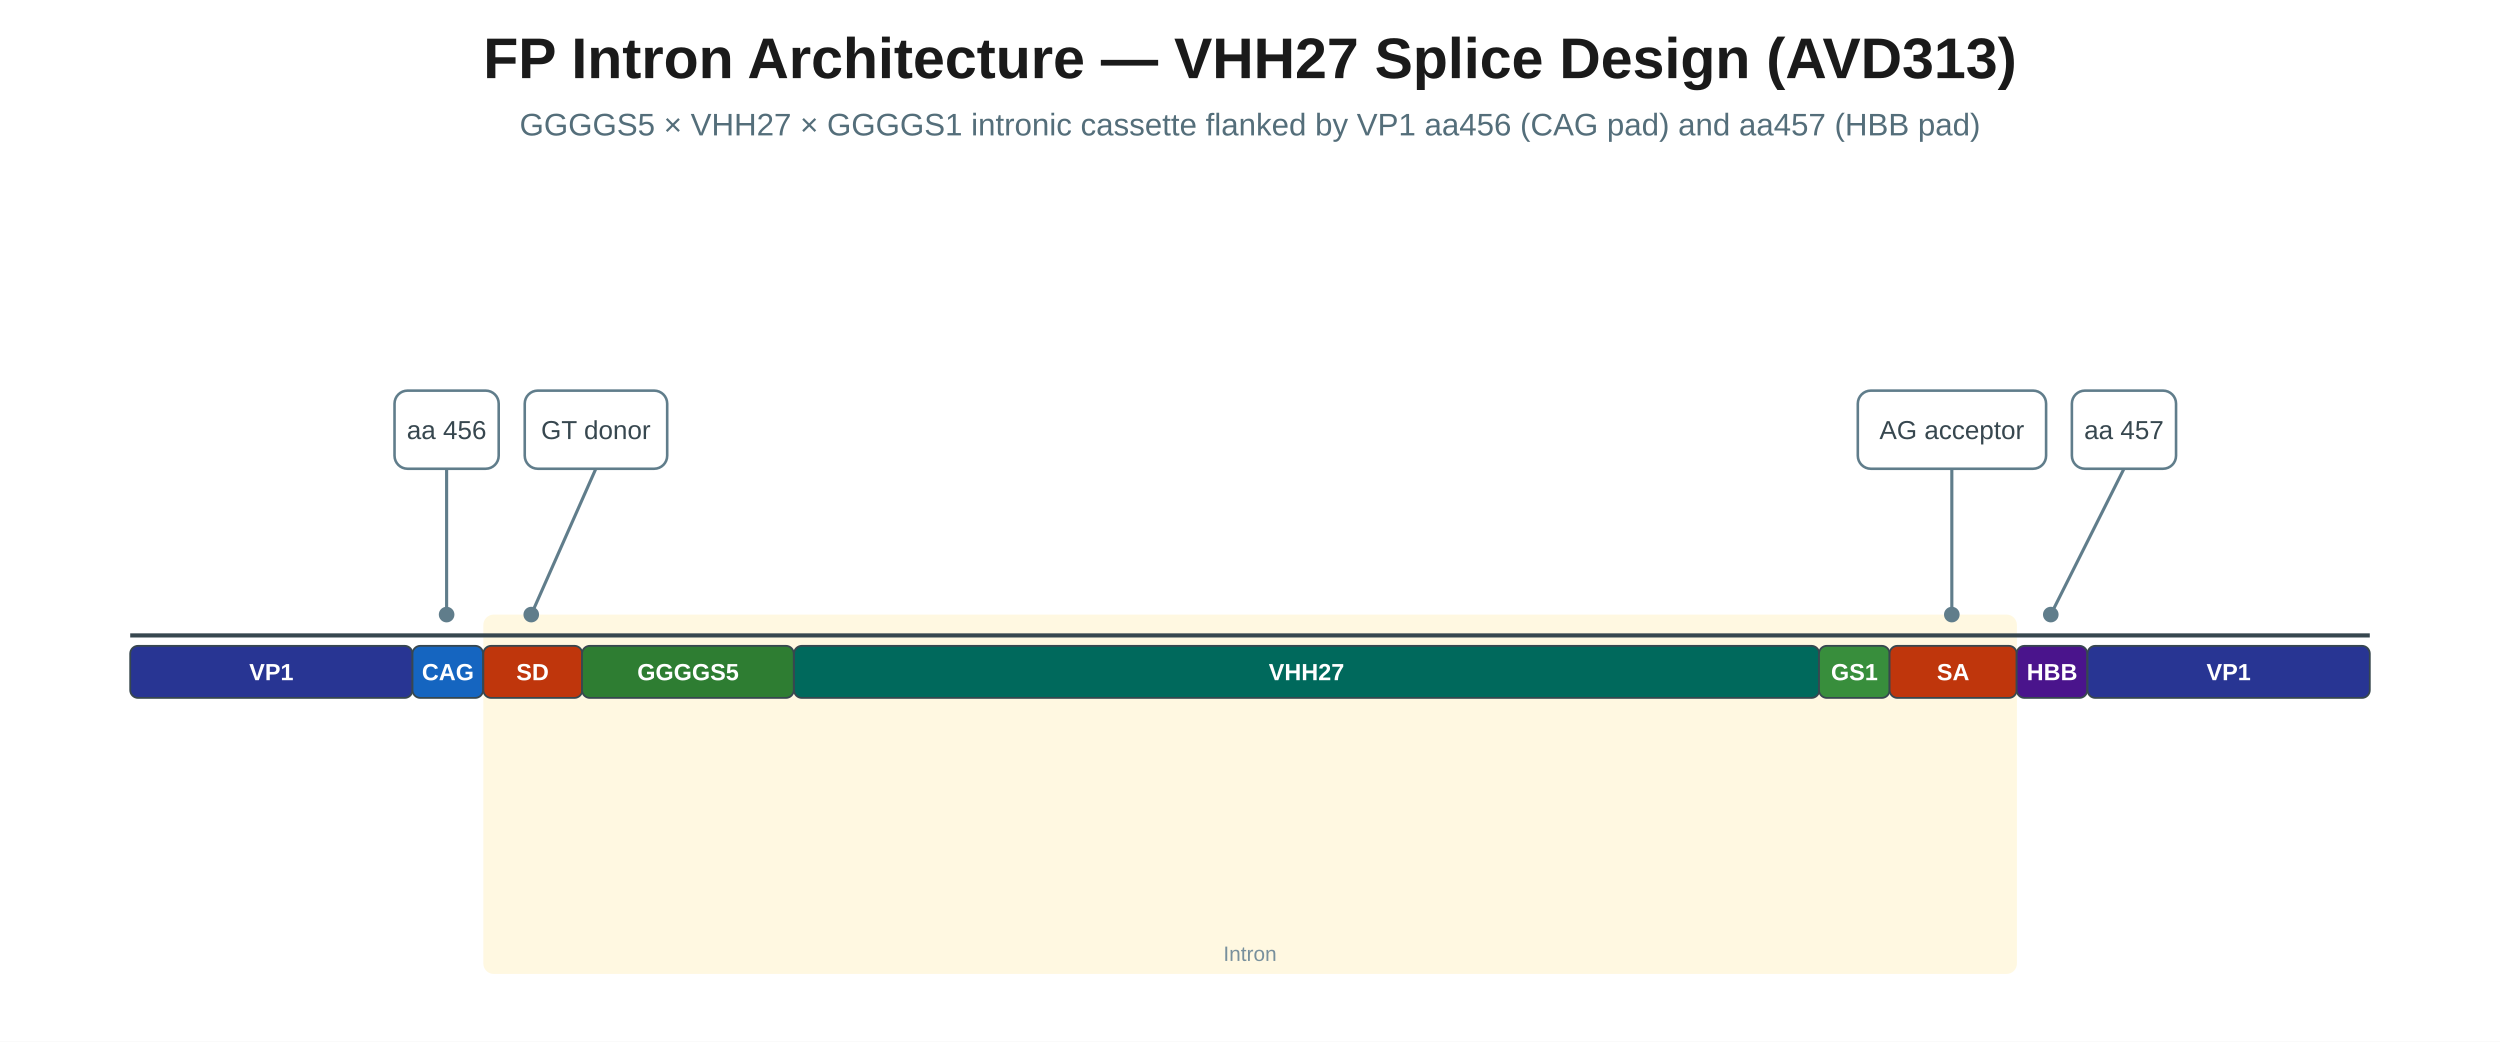
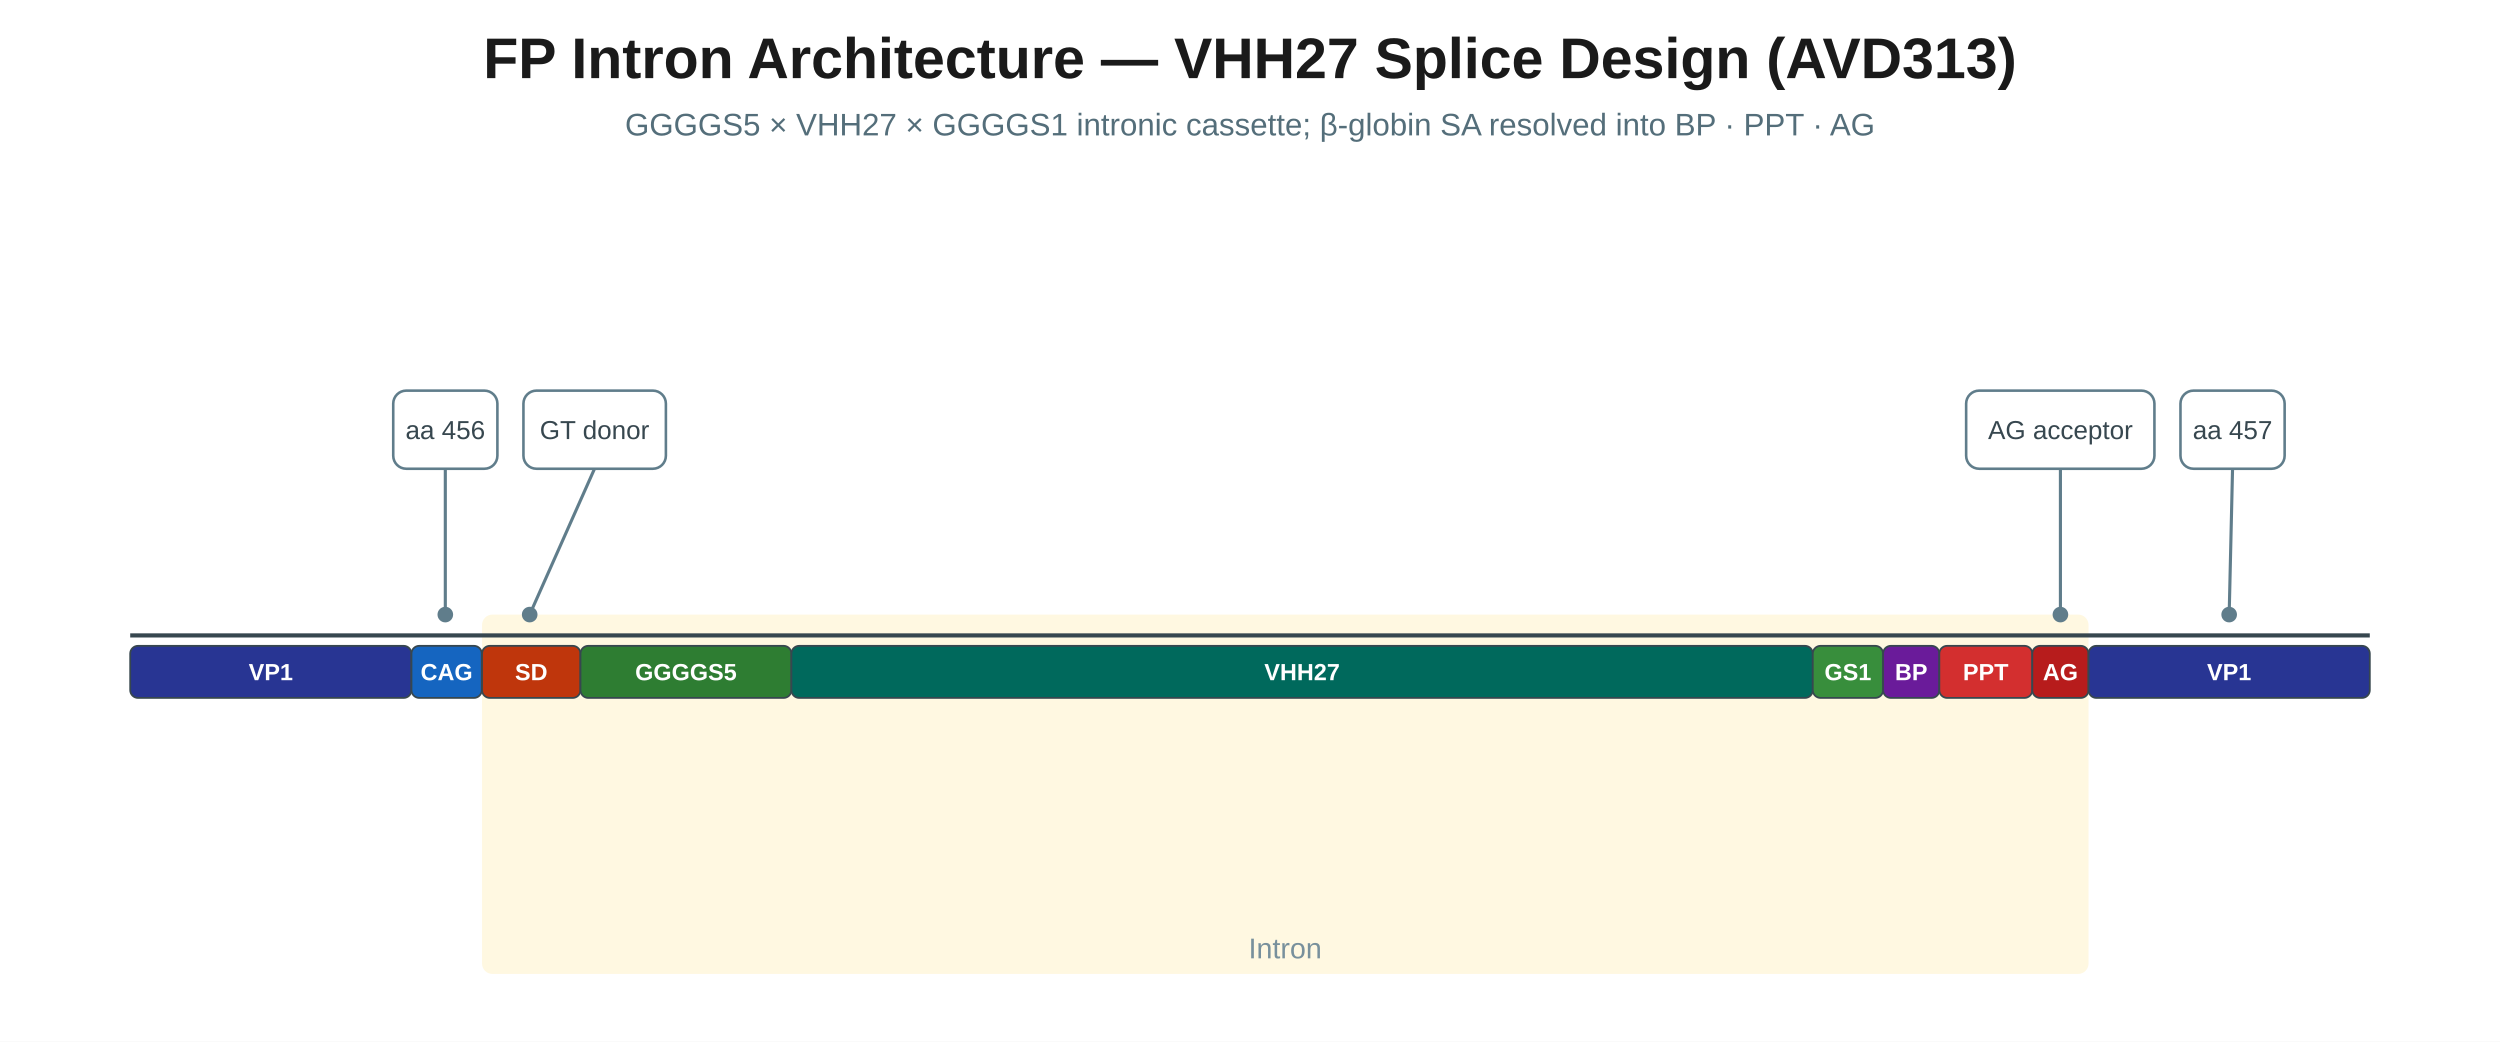
<svg xmlns="http://www.w3.org/2000/svg" viewBox="0 0 960 400" width="960" height="400">
  <defs>
    <style>text{font-family:Arial,Helvetica,sans-serif}</style>
  </defs>
  <rect x="0" y="0" width="960" height="400" fill="white" />
  <text x="480" y="30" text-anchor="middle" font-size="22" font-weight="bold" fill="#1A1A1A">FP Intron Architecture — VHH27 Splice Design (AVD313)</text>
-   <text x="480" y="52" text-anchor="middle" font-size="12" fill="#546E7A">GGGGS5 × VHH27 × GGGGS1 intronic cassette flanked by VP1 aa456 (CAG pad) and aa457 (HBB pad)</text>
-   <rect x="185.6" y="236" width="588.9" height="138" rx="4" fill="#FFF8E1" stroke="none" />
-   <text x="480.0" y="369" text-anchor="middle" font-size="8" fill="#78909C">Intron</text>
+   <text x="480" y="52" text-anchor="middle" font-size="12" fill="#546E7A">GGGGS5 × VHH27 × GGGGS1 intronic cassette; β-globin SA resolved into BP · PPT · AG</text>
+   <rect x="185.1" y="236" width="616.9" height="138" rx="4" fill="#FFF8E1" stroke="none" />
+   <text x="493.5" y="368" text-anchor="middle" font-size="11" fill="#78909C">Intron</text>
  <line x1="50" y1="244" x2="910" y2="244" stroke="#37474F" stroke-width="1.6" />
-   <rect x="50.0" y="248" width="108.4" height="20" rx="3" fill="#283593" stroke="#37474F" stroke-width="0.7" />
-   <text x="104.2" y="261.2" text-anchor="middle" font-size="9" font-weight="bold" fill="white">VP1</text>
-   <rect x="158.4" y="248" width="27.1" height="20" rx="3" fill="#1565C0" stroke="#37474F" stroke-width="0.7" />
-   <text x="172.0" y="261.2" text-anchor="middle" font-size="9" font-weight="bold" fill="white">CAG</text>
-   <rect x="185.6" y="248" width="38.0" height="20" rx="3" fill="#BF360C" stroke="#37474F" stroke-width="0.7" />
-   <text x="204.5" y="261.2" text-anchor="middle" font-size="9" font-weight="bold" fill="white">SD</text>
-   <rect x="223.5" y="248" width="81.3" height="20" rx="3" fill="#2E7D32" stroke="#37474F" stroke-width="0.7" />
-   <text x="264.2" y="261.2" text-anchor="middle" font-size="9" font-weight="bold" fill="white">GGGGS5</text>
-   <rect x="304.9" y="248" width="393.7" height="20" rx="3" fill="#00695C" stroke="#37474F" stroke-width="0.7" />
-   <text x="501.7" y="261.2" text-anchor="middle" font-size="9" font-weight="bold" fill="white">VHH27</text>
-   <rect x="698.5" y="248" width="27.1" height="20" rx="3" fill="#388E3C" stroke="#37474F" stroke-width="0.7" />
-   <text x="712.1" y="261.2" text-anchor="middle" font-size="9" font-weight="bold" fill="white">GS1</text>
-   <rect x="725.6" y="248" width="48.8" height="20" rx="3" fill="#BF360C" stroke="#37474F" stroke-width="0.7" />
-   <text x="750.0" y="261.2" text-anchor="middle" font-size="9" font-weight="bold" fill="white">SA</text>
-   <rect x="774.4" y="248" width="27.1" height="20" rx="3" fill="#4A148C" stroke="#37474F" stroke-width="0.7" />
-   <text x="788.0" y="261.2" text-anchor="middle" font-size="9" font-weight="bold" fill="white">HBB</text>
-   <rect x="801.6" y="248" width="108.4" height="20" rx="3" fill="#283593" stroke="#37474F" stroke-width="0.7" />
-   <text x="855.8" y="261.2" text-anchor="middle" font-size="9" font-weight="bold" fill="white">VP1</text>
-   <line x1="171.5" y1="180" x2="171.5" y2="236" stroke="#607D8B" stroke-width="1.2" />
-   <line x1="228.8" y1="180" x2="204.0" y2="236" stroke="#607D8B" stroke-width="1.2" />
-   <line x1="749.5" y1="180" x2="749.5" y2="236" stroke="#607D8B" stroke-width="1.2" />
-   <line x1="815.6" y1="180" x2="787.5" y2="236" stroke="#607D8B" stroke-width="1.2" />
-   <rect x="151.5" y="150" width="40.0" height="30" rx="5" fill="white" stroke="#607D8B" stroke-width="1.0" />
-   <text x="171.5" y="168.6" text-anchor="middle" font-size="10" fill="#37474F">aa 456</text>
-   <rect x="201.5" y="150" width="54.7" height="30" rx="5" fill="white" stroke="#607D8B" stroke-width="1.0" />
-   <text x="228.8" y="168.6" text-anchor="middle" font-size="10" fill="#37474F">GT donor</text>
-   <rect x="713.4" y="150" width="72.3" height="30" rx="5" fill="white" stroke="#607D8B" stroke-width="1.0" />
-   <text x="749.5" y="168.6" text-anchor="middle" font-size="10" fill="#37474F">AG acceptor</text>
-   <rect x="795.6" y="150" width="40.0" height="30" rx="5" fill="white" stroke="#607D8B" stroke-width="1.0" />
-   <text x="815.6" y="168.6" text-anchor="middle" font-size="10" fill="#37474F">aa 457</text>
-   <circle cx="171.5" cy="236" r="3" fill="#607D8B" />
-   <circle cx="204.0" cy="236" r="3" fill="#607D8B" />
-   <circle cx="749.5" cy="236" r="3" fill="#607D8B" />
-   <circle cx="787.5" cy="236" r="3" fill="#607D8B" />
+   <rect x="50.0" y="248" width="108.0" height="20" rx="3" fill="#283593" stroke="#37474F" stroke-width="0.7" />
+   <text x="104.0" y="261.2" text-anchor="middle" font-size="9" font-weight="bold" fill="white">VP1</text>
+   <rect x="158.0" y="248" width="27.0" height="20" rx="3" fill="#1565C0" stroke="#37474F" stroke-width="0.7" />
+   <text x="171.5" y="261.2" text-anchor="middle" font-size="9" font-weight="bold" fill="white">CAG</text>
+   <rect x="185.1" y="248" width="37.8" height="20" rx="3" fill="#BF360C" stroke="#37474F" stroke-width="0.7" />
+   <text x="204.0" y="261.2" text-anchor="middle" font-size="9" font-weight="bold" fill="white">SD</text>
+   <rect x="222.9" y="248" width="81.0" height="20" rx="3" fill="#2E7D32" stroke="#37474F" stroke-width="0.7" />
+   <text x="263.4" y="261.2" text-anchor="middle" font-size="9" font-weight="bold" fill="white">GGGGS5</text>
+   <rect x="303.9" y="248" width="392.2" height="20" rx="3" fill="#00695C" stroke="#37474F" stroke-width="0.7" />
+   <text x="500.0" y="261.2" text-anchor="middle" font-size="9" font-weight="bold" fill="white">VHH27</text>
+   <rect x="696.1" y="248" width="27.0" height="20" rx="3" fill="#388E3C" stroke="#37474F" stroke-width="0.7" />
+   <text x="709.6" y="261.2" text-anchor="middle" font-size="9" font-weight="bold" fill="white">GS1</text>
+   <rect x="723.1" y="248" width="21.6" height="20" rx="3" fill="#6A1B9A" stroke="#37474F" stroke-width="0.7" />
+   <text x="733.9" y="261.2" text-anchor="middle" font-size="9" font-weight="bold" fill="white">BP</text>
+   <rect x="744.7" y="248" width="35.7" height="20" rx="3" fill="#D32F2F" stroke="#37474F" stroke-width="0.7" />
+   <text x="762.5" y="261.2" text-anchor="middle" font-size="9" font-weight="bold" fill="white">PPT</text>
+   <rect x="780.4" y="248" width="21.6" height="20" rx="3" fill="#B71C1C" stroke="#37474F" stroke-width="0.7" />
+   <text x="791.2" y="261.2" text-anchor="middle" font-size="9" font-weight="bold" fill="white">AG</text>
+   <rect x="802.0" y="248" width="108.0" height="20" rx="3" fill="#283593" stroke="#37474F" stroke-width="0.7" />
+   <text x="856.0" y="261.2" text-anchor="middle" font-size="9" font-weight="bold" fill="white">VP1</text>
+   <line x1="171.0" y1="180" x2="171.0" y2="236" stroke="#607D8B" stroke-width="1.2" />
+   <line x1="228.3" y1="180" x2="203.4" y2="236" stroke="#607D8B" stroke-width="1.2" />
+   <line x1="791.2" y1="180" x2="791.2" y2="236" stroke="#607D8B" stroke-width="1.2" />
+   <line x1="857.3" y1="180" x2="856.0" y2="236" stroke="#607D8B" stroke-width="1.2" />
+   <rect x="151.0" y="150" width="40.0" height="30" rx="5" fill="white" stroke="#607D8B" stroke-width="1.0" />
+   <text x="171.0" y="168.6" text-anchor="middle" font-size="10" fill="#37474F">aa 456</text>
+   <rect x="201.0" y="150" width="54.7" height="30" rx="5" fill="white" stroke="#607D8B" stroke-width="1.0" />
+   <text x="228.3" y="168.6" text-anchor="middle" font-size="10" fill="#37474F">GT donor</text>
+   <rect x="755.0" y="150" width="72.3" height="30" rx="5" fill="white" stroke="#607D8B" stroke-width="1.0" />
+   <text x="791.2" y="168.6" text-anchor="middle" font-size="10" fill="#37474F">AG acceptor</text>
+   <rect x="837.3" y="150" width="40.0" height="30" rx="5" fill="white" stroke="#607D8B" stroke-width="1.0" />
+   <text x="857.3" y="168.6" text-anchor="middle" font-size="10" fill="#37474F">aa 457</text>
+   <circle cx="171.0" cy="236" r="3" fill="#607D8B" />
+   <circle cx="203.4" cy="236" r="3" fill="#607D8B" />
+   <circle cx="791.2" cy="236" r="3" fill="#607D8B" />
+   <circle cx="856.0" cy="236" r="3" fill="#607D8B" />
</svg>
